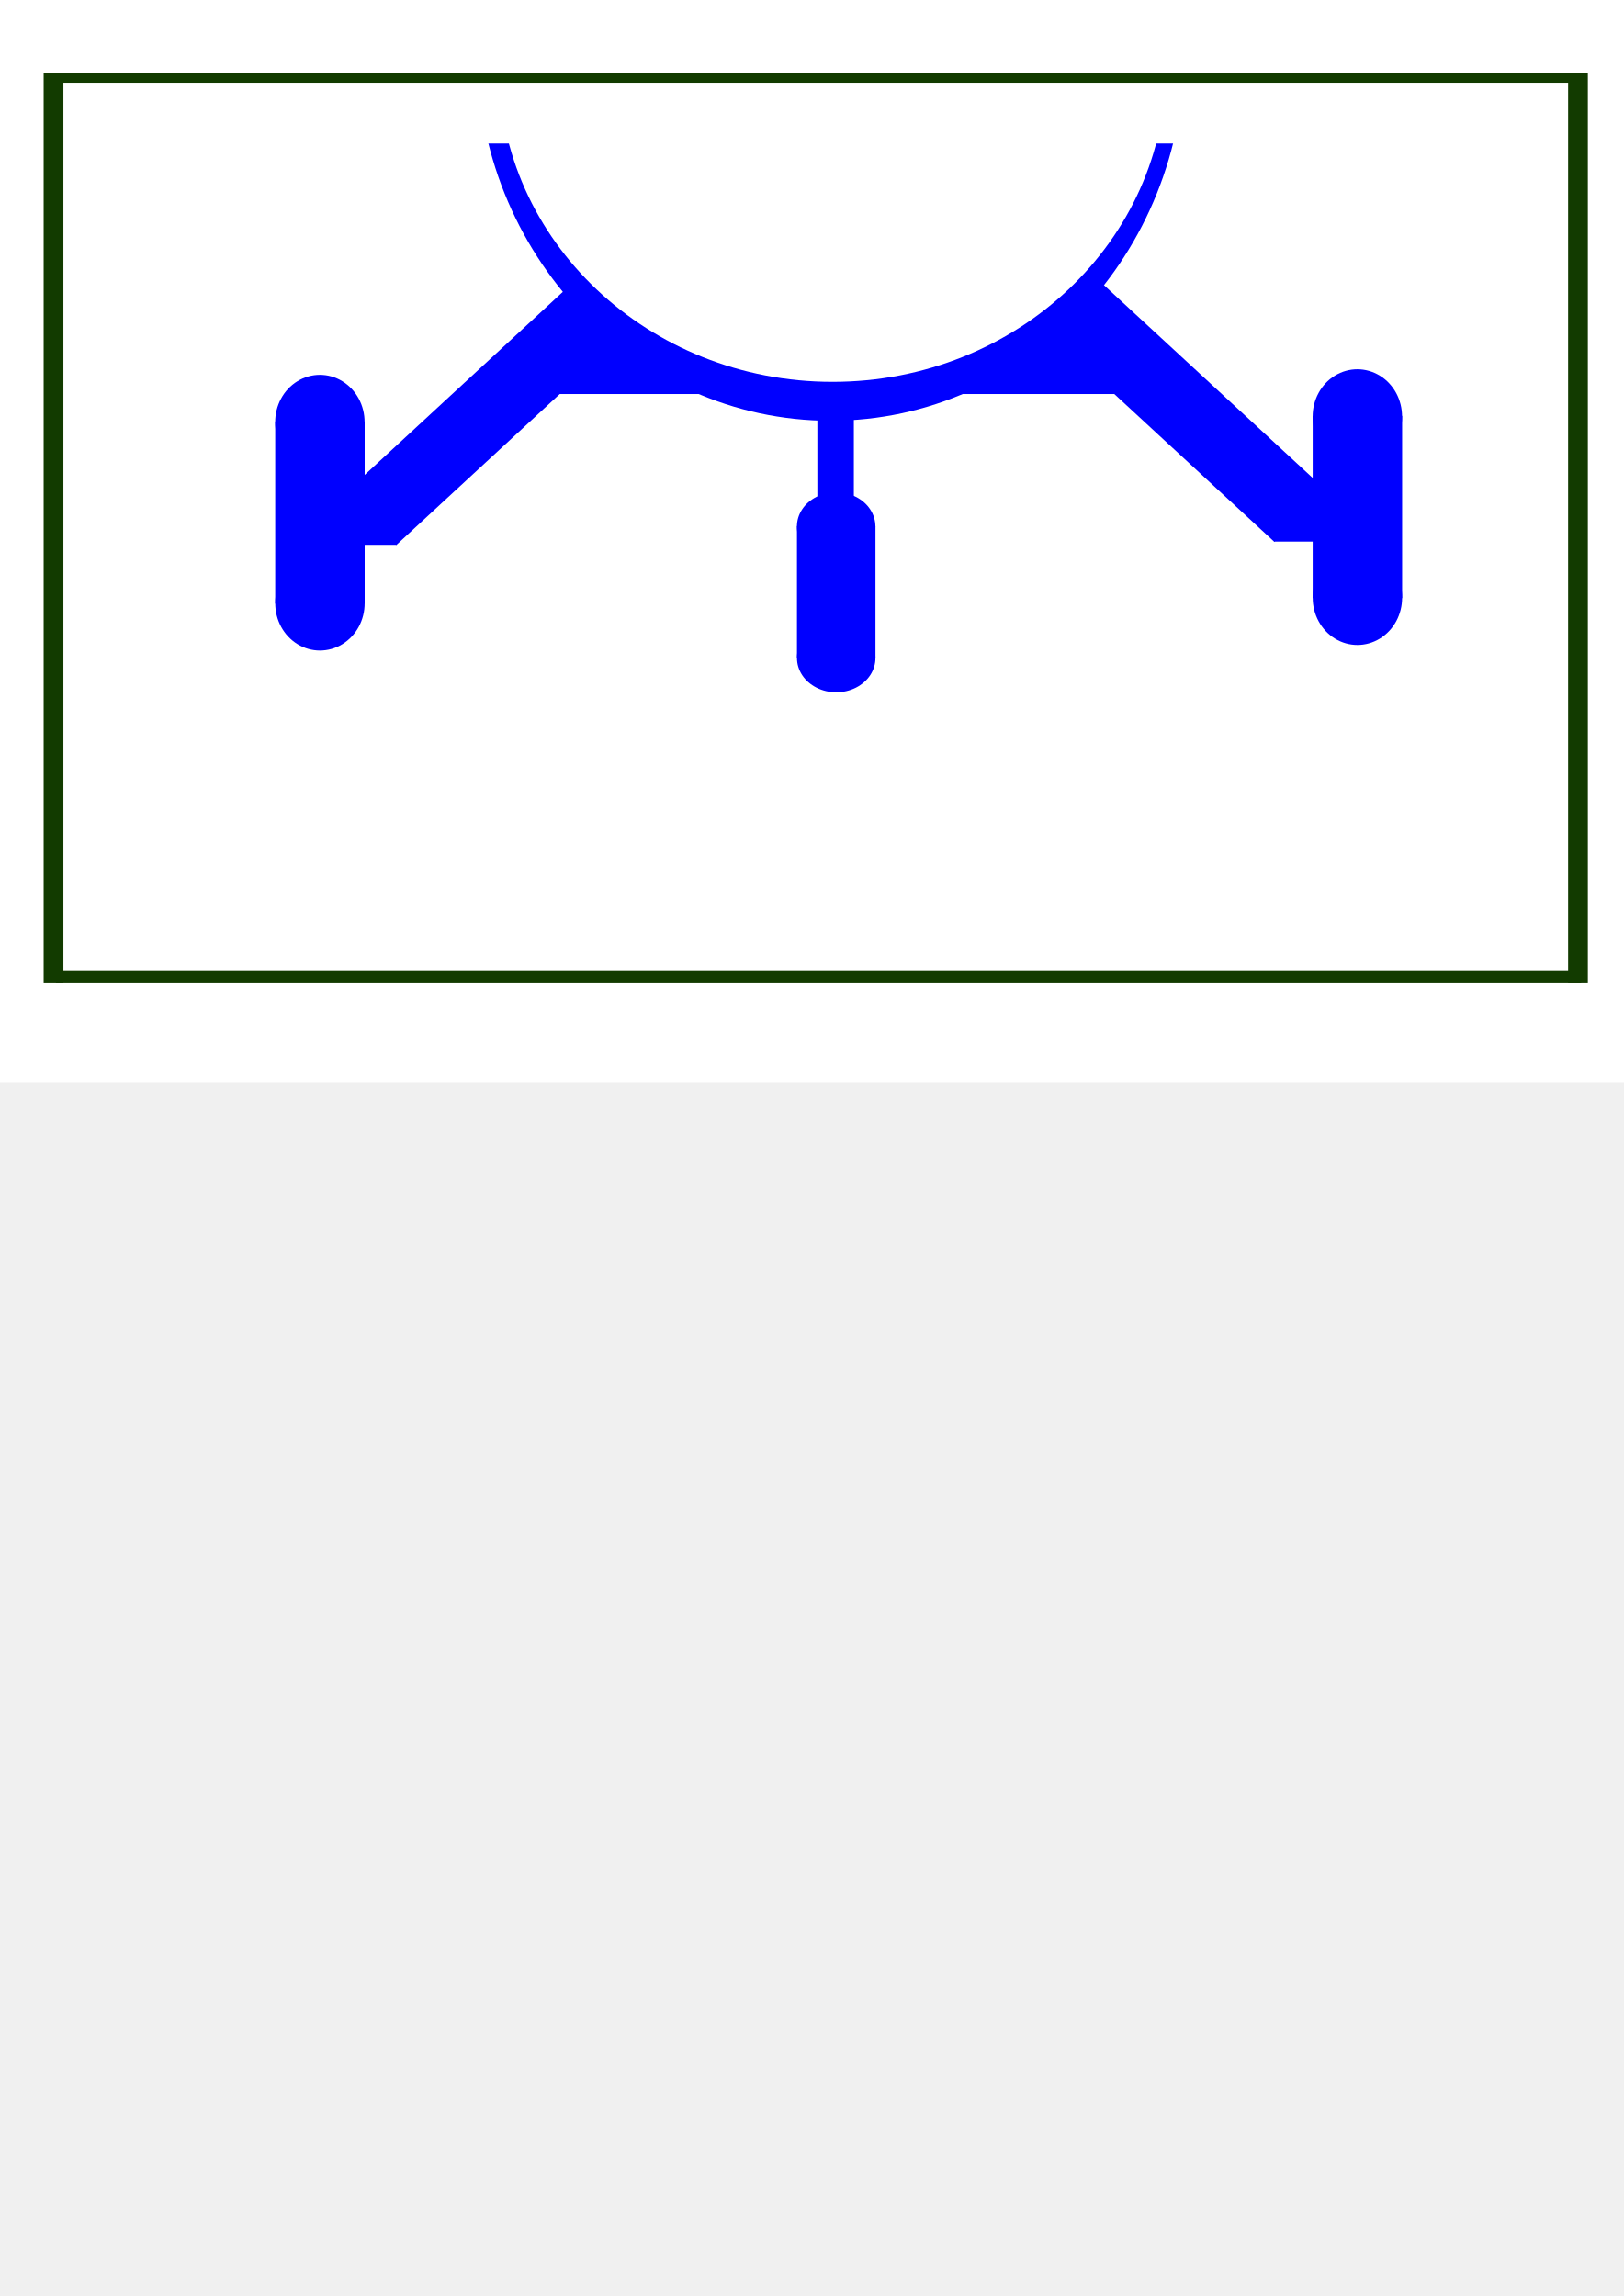
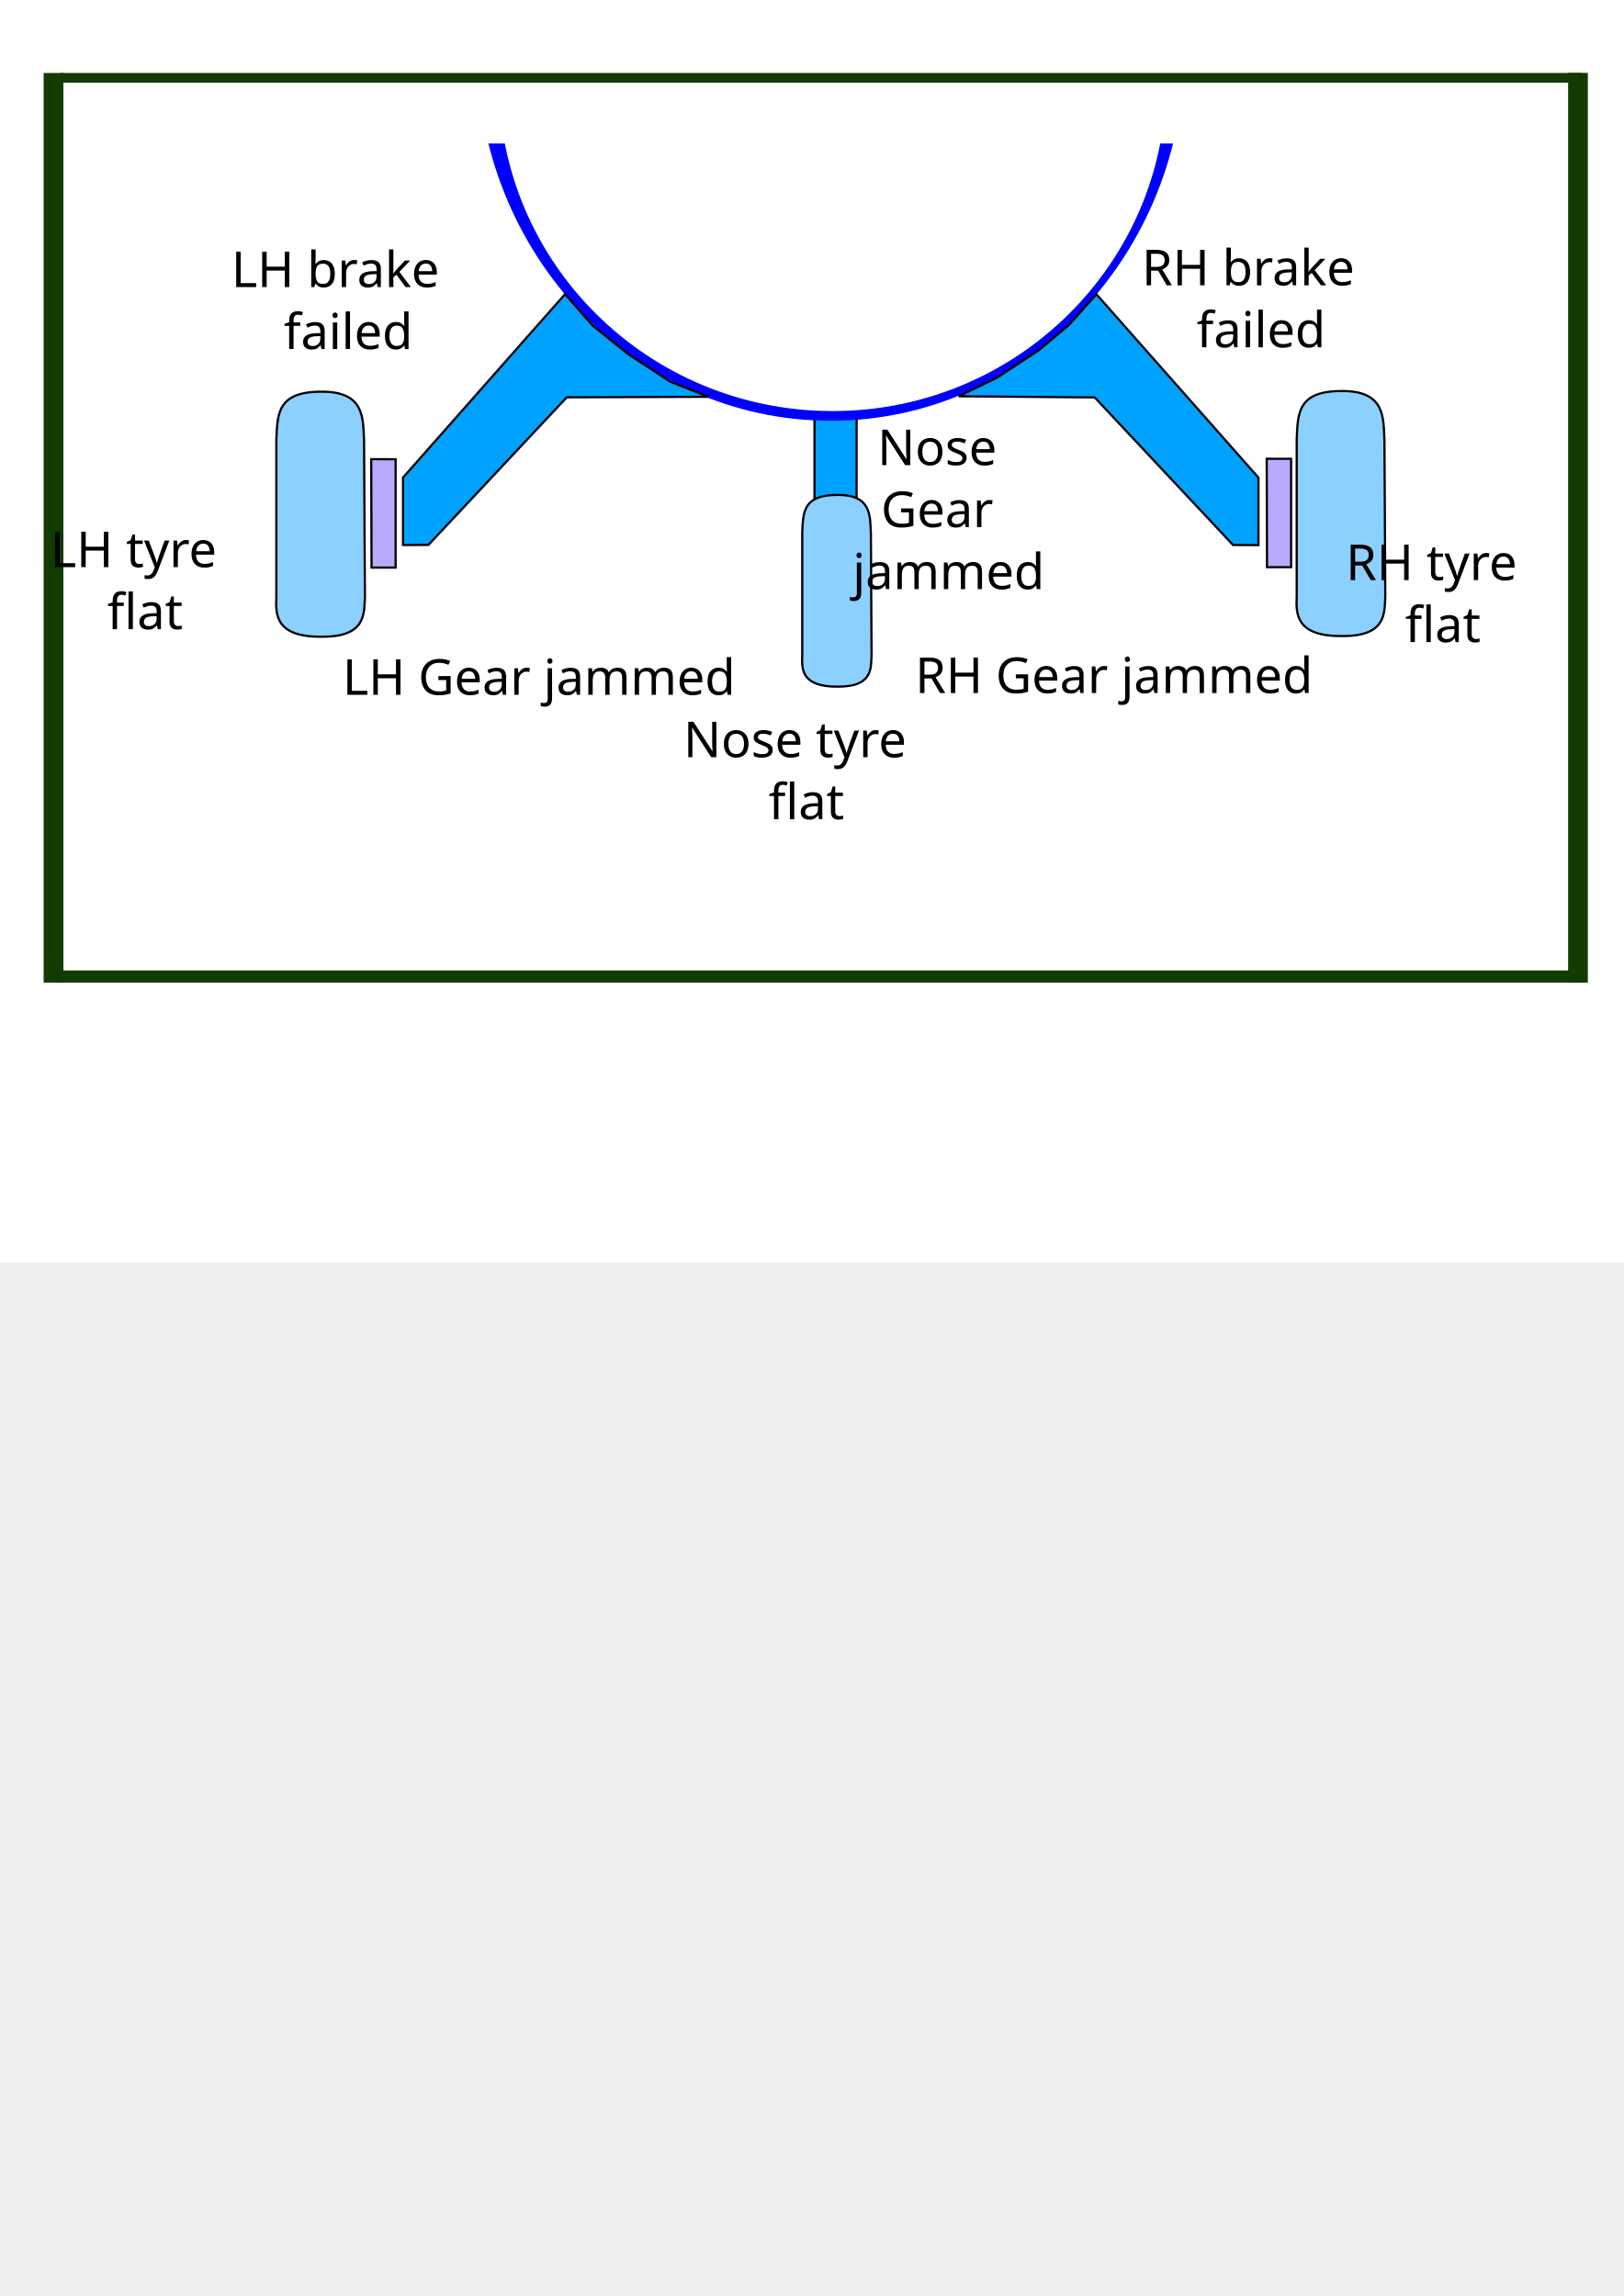
<svg xmlns="http://www.w3.org/2000/svg" version="1.1" width="744.094" height="1052.362" id="svg3651">
  <defs id="defs3653" />
  <g id="layer1" transform="matrix(1.019268,0,0,1,-0.3853597,0)">
-     <rect style="fill:#ffffff;fill-opacity:1" id="rect3059" width="755.828" height="497.197" x="-2.23" y="-1.115" transform="matrix(0.9810962,0,0,1,0.3780749,0)" />
-     <rect style="fill:#0000ff;fill-opacity:1" id="rect2992" width="33.154" height="205.246" x="271.178" y="-169.71" transform="matrix(0.6715712,0.7409401,-0.7280309,0.6855443,0,0)" />
+     <rect style="fill:#ffffff;fill-opacity:1" id="rect2988-7" width="1109.029" height="673.333" x="-230.396" y="-94.757" />
    <rect width="8.889" height="416.924" x="20" y="33.452" id="rect3659" style="fill:#123b00;fill-opacity:1" />
    <rect width="8.869" height="416.981" x="705.417" y="33.395" id="rect5872" style="fill:#123b00;fill-opacity:1" />
    <rect style="fill:#123b00;fill-opacity:1" id="rect2987" width="685.76" height="5.574" x="25.534" y="444.801" />
+     <path style="fill:#00a2ff;fill-opacity:1;stroke:#000000;stroke-width:0.991px;stroke-linecap:butt;stroke-linejoin:miter;stroke-opacity:1" d="m 366.571,231.373 0,-43.355 18.948,0.394 0,43.355 z" id="Ngear" />
    <path style="fill:#0000ff;fill-opacity:1" id="path2986" d="m 687.826,18.394 c 0,90.813 -72.62,164.432 -162.202,164.432 -89.582,0 -162.202,-73.619 -162.202,-164.432 0,-90.813 72.62,-164.432 162.202,-164.432 89.582,0 162.202,73.619 162.202,164.432 z" transform="matrix(0.9810962,0,0,1.037288,-141.8051,3.215887)" />
    <rect style="fill:#ffffff;fill-opacity:1" id="rect2988" width="522.797" height="229.647" x="115.218" y="-163.874" />
-     <rect style="fill:#0000ff;fill-opacity:1" id="rect2992-9" width="33.154" height="205.246" x="-245.427" y="386.423" transform="matrix(-0.6715712,0.7409401,0.7280309,0.6855443,0,0)" />
-     <rect style="fill:#0000ff;fill-opacity:1" id="rect3012" width="16.406" height="102.561" x="367.867" y="180.596" />
-     <rect style="fill:#0000ff;fill-opacity:1" id="rect3039" width="257.429" height="30.099" x="248.652" y="150.497" />
-     <rect style="fill:#0000ff;fill-opacity:1" id="rect2999" width="40.215" height="83.557" x="124.118" y="193.141" />
-     <path style="fill:#0000ff;fill-opacity:1" id="path3001" d="m 147.152,178.366 a 14.005,14.771 0 1 1 -28.009,0 14.005,14.771 0 1 1 28.009,0 z" transform="matrix(1.435036,0,0,1.461177,-46.87008,-67.05346)" />
-     <path style="fill:#0000ff;fill-opacity:1" id="path3001-6" d="m 147.152,178.366 a 14.005,14.771 0 1 1 -28.009,0 14.005,14.771 0 1 1 28.009,0 z" transform="matrix(1.435036,0,0,1.461177,-46.84617,15.7781)" />
-     <rect style="fill:#0000ff;fill-opacity:1" id="rect3021" width="21.738" height="28.427" x="156.78" y="221.286" />
-     <rect style="fill:#0000ff;fill-opacity:1" id="rect2999-6" width="40.215" height="83.557" x="590.571" y="190.588" />
-     <path style="fill:#0000ff;fill-opacity:1" id="path3001-2" d="m 147.152,178.366 a 14.005,14.771 0 1 1 -28.009,0 14.005,14.771 0 1 1 28.009,0 z" transform="matrix(1.435036,0,0,1.461177,419.5828,-69.60697)" />
-     <path style="fill:#0000ff;fill-opacity:1" id="path3001-6-9" d="m 147.152,178.366 a 14.005,14.771 0 1 1 -28.009,0 14.005,14.771 0 1 1 28.009,0 z" transform="matrix(1.435036,0,0,1.461177,419.6067,13.22458)" />
-     <rect style="fill:#0000ff;fill-opacity:1" id="rect3021-9" width="21.158" height="21.234" x="573.177" y="226.999" />
-     <rect style="fill:#0000ff;fill-opacity:1" id="rect2999-6-4" width="35.295" height="60.639" x="358.701" y="241.083" />
-     <path style="fill:#0000ff;fill-opacity:1" id="path3001-2-7" d="m 147.152,178.366 a 14.005,14.771 0 1 1 -28.009,0 14.005,14.771 0 1 1 28.009,0 z" transform="matrix(1.259469,0,0,1.060407,208.6325,52.25418)" />
-     <path style="fill:#0000ff;fill-opacity:1" id="path3001-6-9-2" d="m 147.152,178.366 a 14.005,14.771 0 1 1 -28.009,0 14.005,14.771 0 1 1 28.009,0 z" transform="matrix(1.259469,0,0,1.060407,208.6535,112.3668)" />
-     <path style="fill:#ffffff;fill-opacity:1" id="path3093" d="m 385.467,68.594 a 75.674,17.342 0 1 1 -151.349,0 75.674,17.342 0 1 1 151.349,0 z" transform="matrix(1.982632,0,0,8.340909,-239.513,-541.7727)" />
+     <path style="fill:#ffffff;fill-opacity:1" id="path3093" d="m 385.467,68.594 c 0,9.578 -33.881,17.342 -75.674,17.342 -41.794,0 -75.674,-7.764 -75.674,-17.342 0,-9.578 33.881,-17.342 75.674,-17.342 41.794,0 75.674,7.764 75.674,17.342 z" transform="matrix(1.982632,0,0,8.727273,-239.513,-561.5746)" />
    <rect style="fill:#123b00;fill-opacity:1" id="rect2985" width="683.573" height="4.459" x="27.721" y="33.444" />
+     <path style="fill:#bba9ff;fill-opacity:1;stroke:#000000;stroke-width:0.991px;stroke-linecap:butt;stroke-linejoin:miter;stroke-opacity:1" d="m 178.254,210.484 0,49.661 -10.827,0 -0.137,-49.683 z" id="LHbrake" />
+     <path style="fill:#8cd0ff;fill-opacity:1;stroke:#000000;stroke-width:0.991px;stroke-linecap:butt;stroke-linejoin:miter;stroke-opacity:1" d="m 124.62,201.676 c 0.512,-11.702 0.213,-22.145 20.108,-22.139 19.682,-0.194 18.831,12.053 19.334,22.466 l 0.387,71.522 c -0.358,7.839 0.501,18.35 -19.141,18.327 -21.122,0.259 -21.03,-10.154 -20.688,-18.116 z" id="LHtyre" />
+     <path style="fill:#8cd0ff;fill-opacity:1;stroke:#000000;stroke-width:0.991px;stroke-linecap:butt;stroke-linejoin:miter;stroke-opacity:1" d="m 361.073,244.168 c 0.401,-9.156 0.166,-17.327 15.733,-17.323 15.4,-0.151 14.734,9.431 15.128,17.578 l 0.303,55.962 c -0.28,6.134 0.392,14.358 -14.977,14.34 -16.527,0.203 -16.455,-7.945 -16.187,-14.175 z" id="Ntyre" />
+     <path style="fill:#8cd0ff;fill-opacity:1;stroke:#000000;stroke-width:0.991px;stroke-linecap:butt;stroke-linejoin:miter;stroke-opacity:1" d="m 583.39,201.366 c 0.512,-11.702 0.213,-22.145 20.108,-22.139 19.682,-0.194 18.831,12.053 19.334,22.466 l 0.387,71.522 c -0.358,7.839 0.501,18.35 -19.141,18.327 -21.122,0.259 -21.03,-10.154 -20.688,-18.116 z" id="RHtyre" />
+     <path style="fill:#bba9ff;fill-opacity:1;stroke:#000000;stroke-width:0.991px;stroke-linecap:butt;stroke-linejoin:miter;stroke-opacity:1" d="m 580.864,210.297 0,49.661 -10.827,0 -0.137,-49.683 z" id="RHbrake" />
+     <text xml:space="preserve" style="font-size:22.515px;font-style:normal;font-weight:normal;line-height:125%;letter-spacing:0px;word-spacing:0px;fill:#000000;fill-opacity:1;stroke:none;font-family:Sans" x="155.876" y="315.419" id="text_LHgear" transform="scale(0.990503,1.009588)">
+       <tspan id="tspan3880" x="155.876" y="315.419">LH Gear jammed</tspan>
+     </text>
+     <text xml:space="preserve" style="font-size:22.515px;font-style:normal;font-weight:normal;line-height:125%;letter-spacing:0px;word-spacing:0px;fill:#000000;fill-opacity:1;stroke:none;font-family:Sans" x="415.795" y="314.637" id="text_RHgear" transform="scale(0.9905031,1.009588)">
+       <tspan id="tspan3880-2" x="415.795" y="314.637">RH Gear jammed</tspan>
+     </text>
+     <text xml:space="preserve" style="font-size:22.515px;font-style:normal;font-weight:normal;text-align:center;line-height:125%;letter-spacing:0px;word-spacing:0px;text-anchor:middle;fill:#000000;fill-opacity:1;stroke:none;font-family:Sans" x="445.598" y="211.156" id="text_Ngear" transform="scale(0.9905031,1.009588)">
+       <tspan id="tspan3880-2-9" x="449.182" y="211.156">Nose </tspan>
+       <tspan x="449.182" y="239.3" id="tspan3864">Gear </tspan>
+       <tspan x="445.598" y="267.444" id="tspan3866">jammed</tspan>
+     </text>
+     <text xml:space="preserve" style="font-size:22.515px;font-style:normal;font-weight:normal;text-align:center;line-height:125%;letter-spacing:0px;word-spacing:0px;text-anchor:middle;fill:#000000;fill-opacity:1;stroke:none;font-family:Sans" x="587.453" y="129.525" id="text_RHbrake" transform="scale(0.9905031,1.009588)">
+       <tspan id="tspan3880-2-4" x="587.453" y="129.525">RH brake</tspan>
+       <tspan x="587.453" y="157.669" id="tspan3023">failed</tspan>
+     </text>
+     <text xml:space="preserve" style="font-size:22.515px;font-style:normal;font-weight:normal;text-align:center;line-height:125%;letter-spacing:0px;word-spacing:0px;text-anchor:middle;fill:#000000;fill-opacity:1;stroke:none;font-family:Sans" x="173.091" y="130.335" id="text_LHbrake" transform="scale(0.9905031,1.009588)">
+       <tspan id="tspan3880-2-4-6" x="173.091" y="130.335">LH brake</tspan>
+       <tspan x="173.091" y="158.479" id="tspan3021">failed</tspan>
+     </text>
+     <path style="fill:#00a2ff;fill-opacity:1;stroke:#000000;stroke-width:0.991px;stroke-linecap:butt;stroke-linejoin:miter;stroke-opacity:1" d="m 254.432,134.809 -72.853,84.067 0,30.93 11.413,-0.048 62.213,-67.652 63.643,-0.231 -17.061,-6.889 -18.702,-12.463 -16.241,-13.299 z" id="LHgear" />
+     <text xml:space="preserve" style="font-size:22.515px;font-style:normal;font-weight:normal;text-align:center;line-height:125%;letter-spacing:0px;word-spacing:0px;text-anchor:middle;fill:#000000;fill-opacity:1;stroke:none;font-family:Sans" x="80.86" y="257.479" id="text_LHtyre" transform="scale(0.9905031,1.009588)">
+       <tspan id="tspan3880-2-4-6-7" x="84.444" y="257.479">LH tyre </tspan>
+       <tspan x="80.86" y="285.624" id="tspan3987">flat</tspan>
+     </text>
+     <text xml:space="preserve" style="font-size:22.515px;font-style:normal;font-weight:normal;text-align:center;line-height:125%;letter-spacing:0px;word-spacing:0px;text-anchor:middle;fill:#000000;fill-opacity:1;stroke:none;font-family:Sans" x="669.975" y="263.362" id="text_RHtyre" transform="scale(0.9905031,1.009588)">
+       <tspan id="tspan3880-2-4-6-7-1" x="673.559" y="263.362">RH tyre </tspan>
+       <tspan x="669.975" y="291.506" id="tspan3987-6">flat</tspan>
+     </text>
+     <text xml:space="preserve" style="font-size:22.515px;font-style:normal;font-weight:normal;text-align:center;line-height:125%;letter-spacing:0px;word-spacing:0px;text-anchor:middle;fill:#000000;fill-opacity:1;stroke:none;font-family:Sans" x="381.064" y="343.765" id="text_Ntyre" transform="scale(0.9905031,1.009588)">
+       <tspan id="tspan3880-2-4-6-7-1-0" x="384.648" y="343.765">Nose tyre </tspan>
+       <tspan x="381.064" y="371.91" id="tspan3987-6-8">flat</tspan>
+     </text>
+     <path style="fill:#00a2ff;fill-opacity:1;stroke:#000000;stroke-width:0.991px;stroke-linecap:butt;stroke-linejoin:miter;stroke-opacity:1" d="m 493.327,134.855 72.853,84.067 0,30.93 -11.413,-0.048 -62.213,-67.652 -61.182,-0.51 17.335,-8.561 18.975,-12.742 13.233,-11.348 z" id="RHgear" />
  </g>
  <g id="layer2" />
  <g id="layer3" />
</svg>
